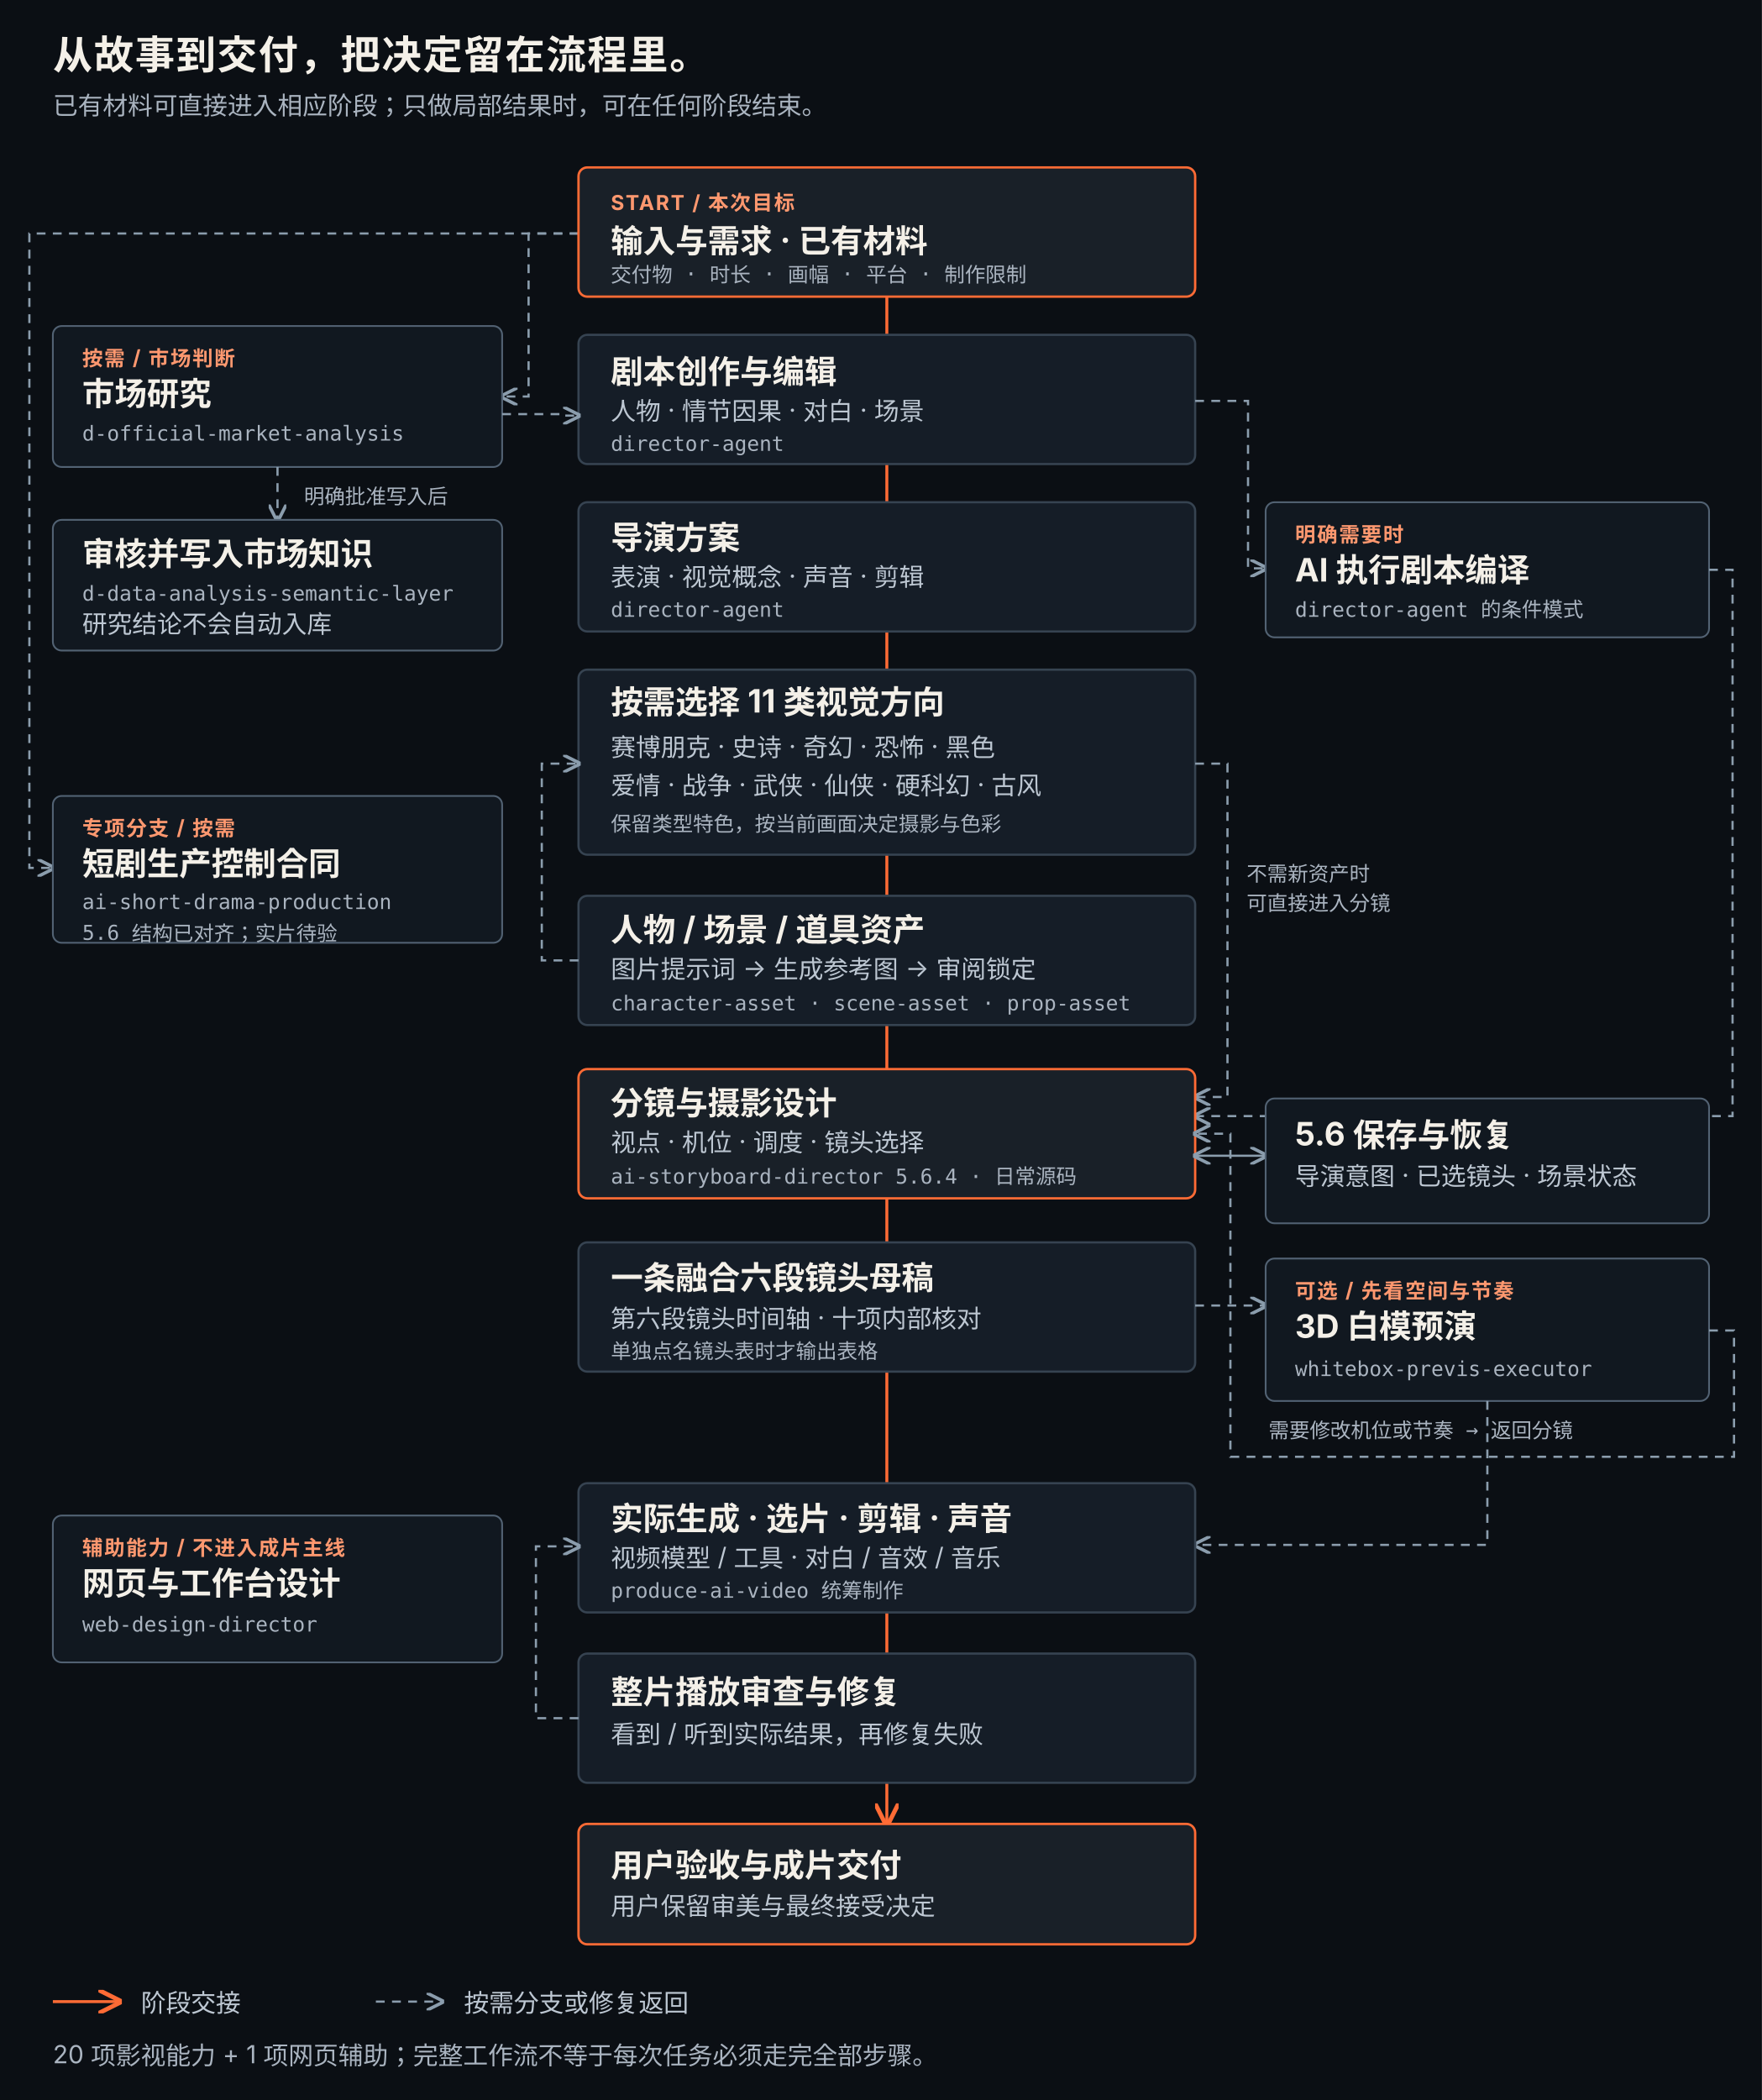
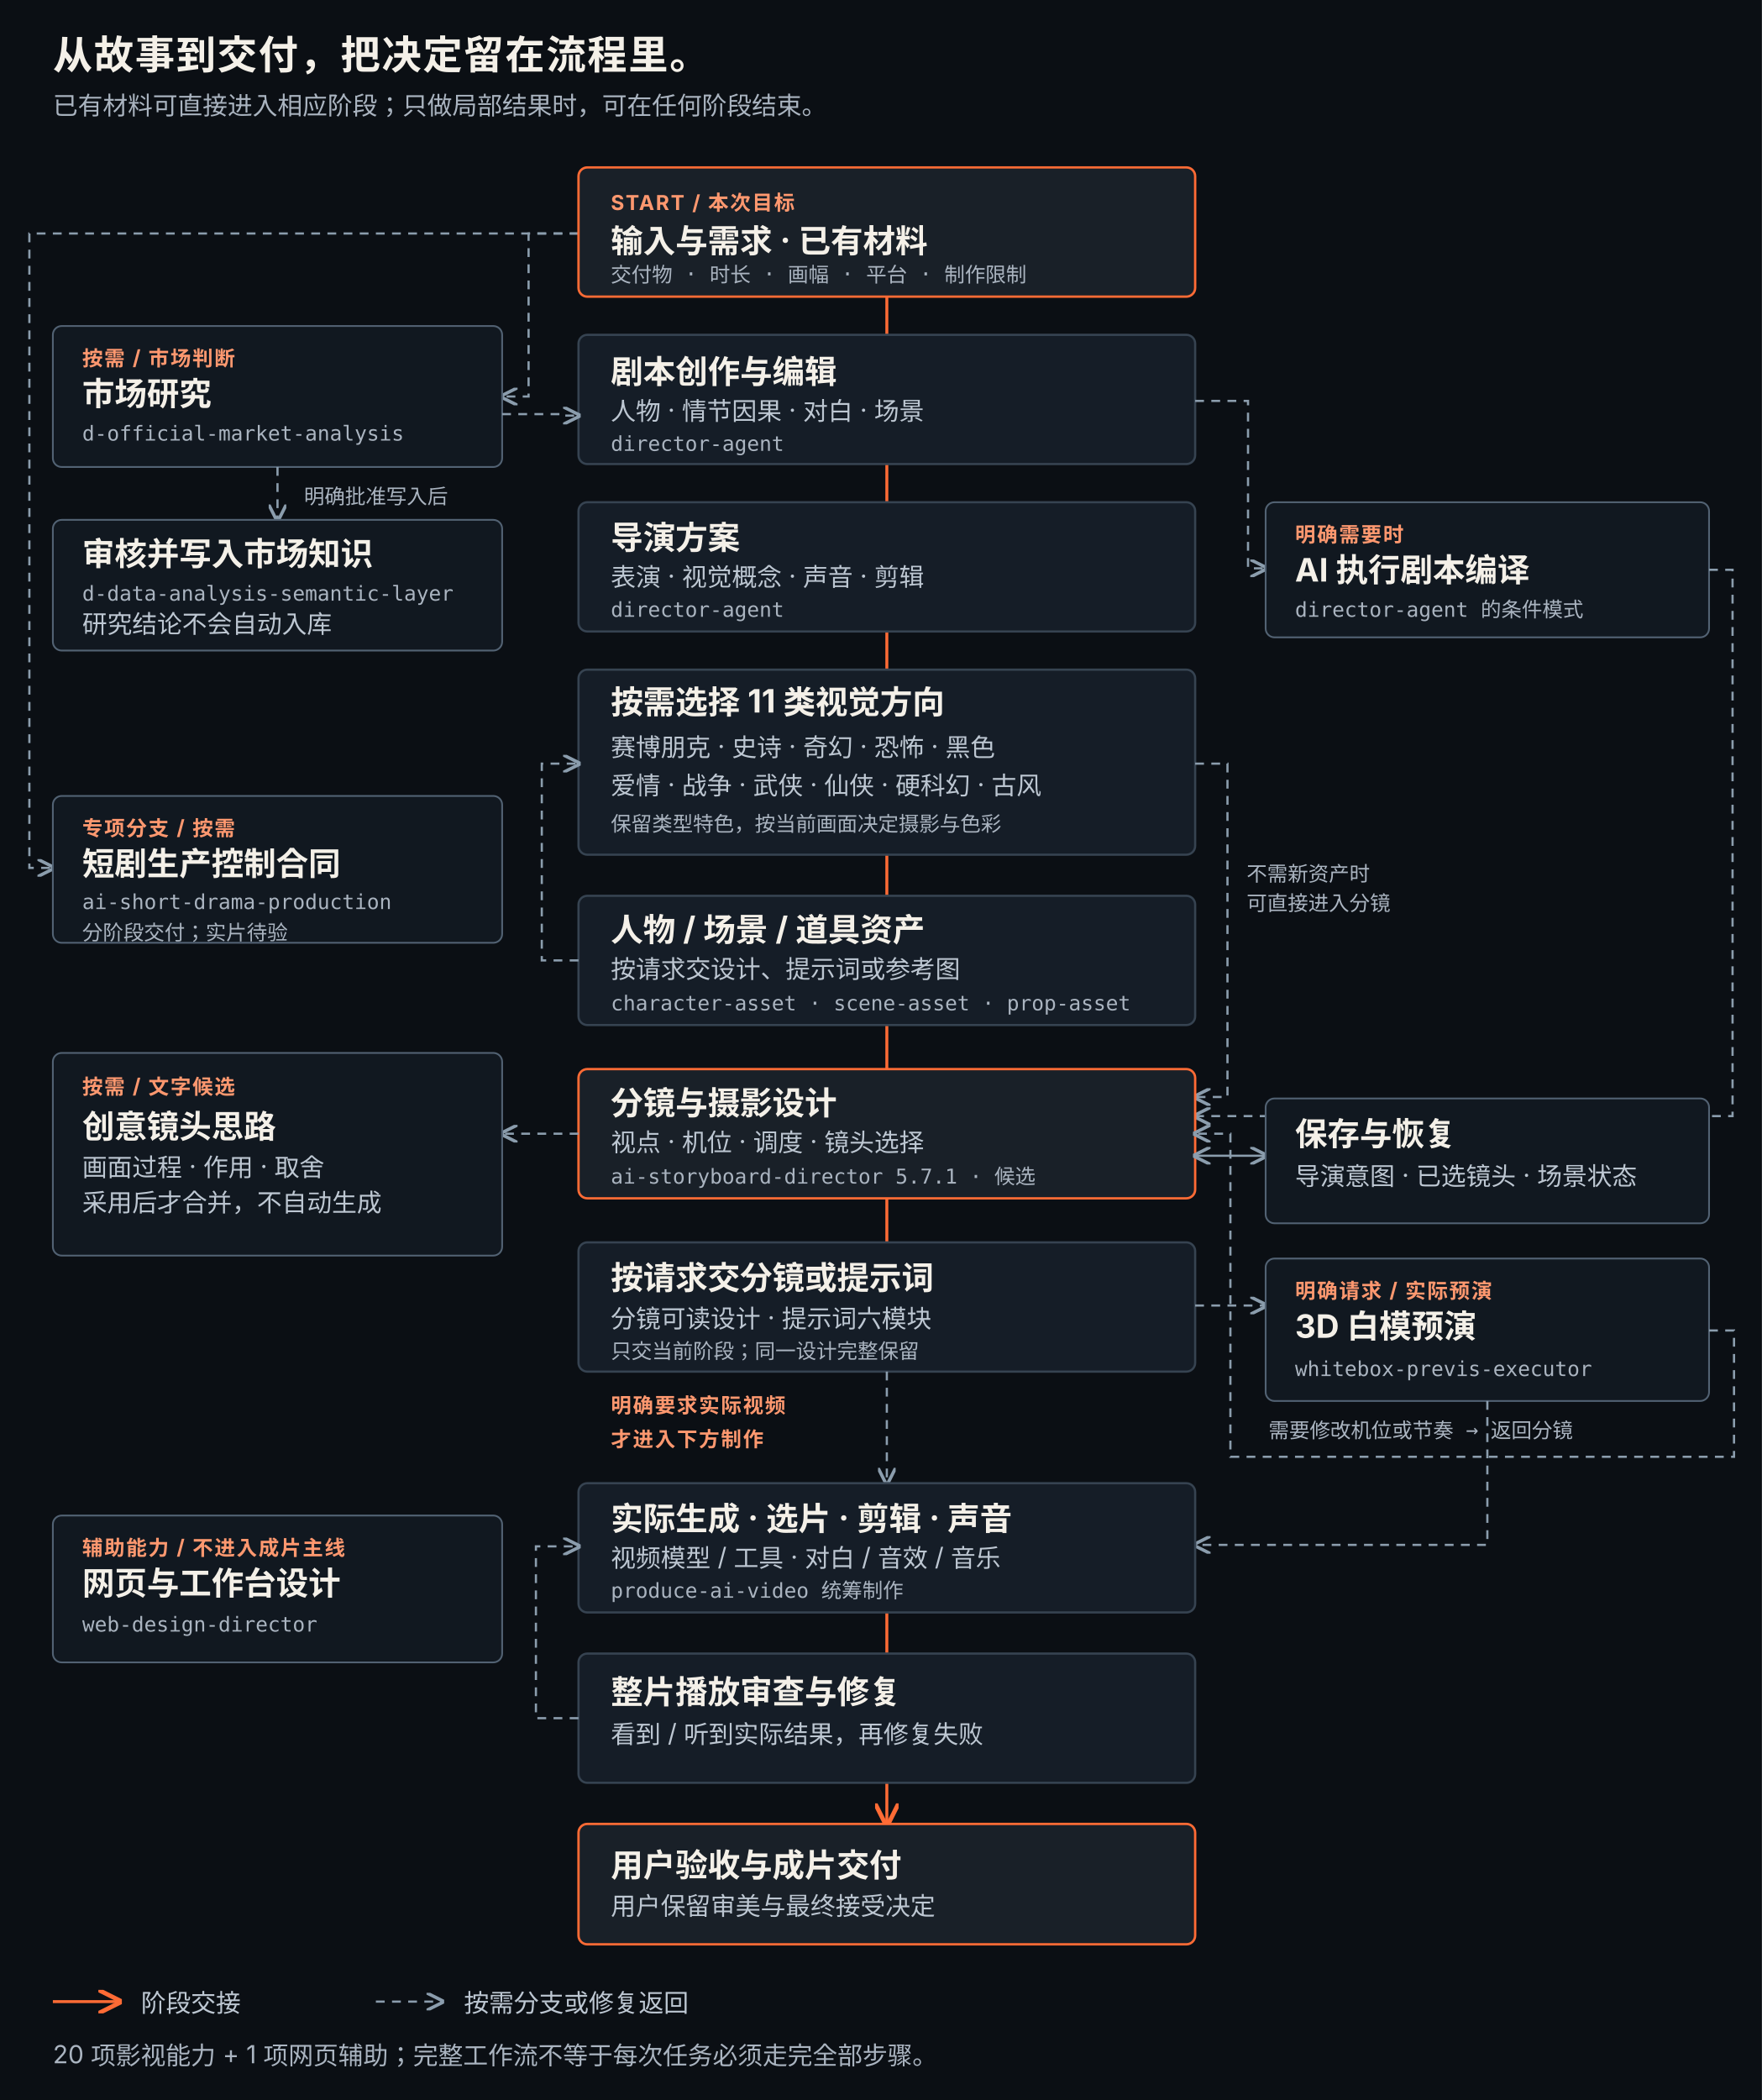
<svg xmlns="http://www.w3.org/2000/svg" viewBox="0 0 1200 1430" width="1200" height="1430" role="img" aria-labelledby="title desc">
  <defs>
    <marker id="arrow" markerWidth="8" markerHeight="8" refX="7" refY="4" orient="auto-start-reverse">
      <path d="M0 0 8 4 0 8" fill="none" stroke="#ff6b35" stroke-width="1.5" />
    </marker>
    <marker id="side-arrow" markerWidth="8" markerHeight="8" refX="7" refY="4" orient="auto-start-reverse">
      <path d="M0 0 8 4 0 8" fill="none" stroke="#8b9dad" stroke-width="1.5" />
    </marker>
    <style>
      text{font-family:Inter,"Segoe UI","Microsoft YaHei",sans-serif;fill:#f4f0e8}
      .title{font-size:27px;font-weight:700;letter-spacing:1px}.sub{font-size:17px;fill:#aab4c0}.label{font-size:22px;font-weight:650}.small{font-size:17px;fill:#bdc7d2}.code{font-family:Consolas,monospace;font-size:14px;fill:#aab4c0}.tag{font-size:14px;fill:#ff986f;font-weight:700;letter-spacing:1px}
      .node{fill:#151d27;stroke:#364351;stroke-width:1.5}.main{fill:#192028;stroke:#ff6b35;stroke-width:1.6}.side{fill:#111820;stroke:#526273;stroke-width:1.2}.flow{fill:none;stroke:#ff6b35;stroke-width:2;marker-end:url(#arrow)}.optional{fill:none;stroke:#8b9dad;stroke-width:1.5;stroke-dasharray:6 5;marker-end:url(#side-arrow)}.return{fill:none;stroke:#8b9dad;stroke-width:1.5;marker-start:url(#side-arrow);marker-end:url(#side-arrow)}
    </style>
  </defs>
  <rect width="1200" height="1430" fill="#0b0f14" />
  <text x="36" y="47" class="title">从故事到交付，把决定留在流程里。</text>
  <text x="36" y="78" class="sub">已有材料可直接进入相应阶段；只做局部结果时，可在任何阶段结束。</text>
  <path d="M394 159H360V270H342" class="optional" />
  <path d="M394 159H20V591H36" class="optional" />
-   <path d="M604 202V228 M604 316V342 M604 430V456 M604 582V610 M604 698V728 M604 816V846 M604 934V1010 M604 1098V1126 M604 1214V1242" class="flow" />
+   <path d="M604 202V228 M604 316V342 M604 430V456 M604 582V610 M604 698V728 M604 816V846 M604 1098V1126 M604 1214V1242" class="flow" />
  <rect x="394" y="114" width="420" height="88" rx="6" class="main" />
  <text x="416" y="143" class="tag">START / 本次目标</text>
  <text x="416" y="172" class="label">输入与需求 · 已有材料</text>
  <text x="416" y="192" class="code">交付物 · 时长 · 画幅 · 平台 · 制作限制</text>
  <rect x="394" y="228" width="420" height="88" rx="6" class="node" />
  <text x="416" y="261" class="label">剧本创作与编辑</text>
  <text x="416" y="286" class="small">人物 · 情节因果 · 对白 · 场景</text>
  <text x="416" y="307" class="code">director-agent</text>
  <rect x="36" y="222" width="306" height="96" rx="6" class="side" />
  <text x="56" y="249" class="tag">按需 / 市场判断</text>
  <text x="56" y="276" class="label">市场研究</text>
  <text x="56" y="300" class="code">d-official-market-analysis</text>
  <path d="M342 282H382V283H394" class="optional" />
  <path d="M189 318V354" class="optional" />
  <text x="207" y="343" class="code">明确批准写入后</text>
  <rect x="36" y="354" width="306" height="89" rx="6" class="side" />
  <text x="56" y="385" class="label">审核并写入市场知识</text>
  <text x="56" y="409" class="code">d-data-analysis-semantic-layer</text>
  <text x="56" y="431" class="small">研究结论不会自动入库</text>
  <rect x="394" y="342" width="420" height="88" rx="6" class="node" />
  <text x="416" y="374" class="label">导演方案</text>
  <text x="416" y="399" class="small">表演 · 视觉概念 · 声音 · 剪辑</text>
  <text x="416" y="420" class="code">director-agent</text>
  <path d="M814 273H850V387H862" class="optional" />
  <rect x="862" y="342" width="302" height="92" rx="6" class="side" />
  <text x="882" y="369" class="tag">明确需要时</text>
  <text x="882" y="396" class="label">AI 执行剧本编译</text>
  <text x="882" y="420" class="code">director-agent 的条件模式</text>
  <path d="M1164 388H1180V760H814" class="optional" />
  <rect x="394" y="456" width="420" height="126" rx="6" class="node" />
  <text x="416" y="486" class="label">按需选择 11 类视觉方向</text>
  <text x="416" y="515" class="small">赛博朋克 · 史诗 · 奇幻 · 恐怖 · 黑色</text>
  <text x="416" y="541" class="small">爱情 · 战争 · 武侠 · 仙侠 · 硬科幻 · 古风</text>
  <text x="416" y="566" class="code">保留类型特色，按当前画面决定摄影与色彩</text>
  <rect x="36" y="542" width="306" height="100" rx="6" class="side" />
  <text x="56" y="569" class="tag">专项分支 / 按需</text>
  <text x="56" y="596" class="label">短剧生产控制合同</text>
  <text x="56" y="619" class="code">ai-short-drama-production</text>
-   <text x="56" y="640" class="code">5.6 结构已对齐；实片待验</text>
+   <text x="56" y="640" class="code">分阶段交付；实片待验</text>
  <rect x="394" y="610" width="420" height="88" rx="6" class="node" />
  <text x="416" y="641" class="label">人物 / 场景 / 道具资产</text>
-   <text x="416" y="666" class="small">图片提示词 → 生成参考图 → 审阅锁定</text>
+   <text x="416" y="666" class="small">按请求交设计、提示词或参考图</text>
  <text x="416" y="688" class="code">character-asset · scene-asset · prop-asset</text>
  <path d="M394 654H369V520H394" class="optional" />
  <path d="M814 520H836V747H814" class="optional" />
  <text x="849" y="600" class="code">不需新资产时</text>
  <text x="849" y="620" class="code">可直接进入分镜</text>
  <rect x="394" y="728" width="420" height="88" rx="6" class="main" />
  <text x="416" y="759" class="label">分镜与摄影设计</text>
  <text x="416" y="784" class="small">视点 · 机位 · 调度 · 镜头选择</text>
-   <text x="416" y="806" class="code">ai-storyboard-director 5.6.4 · 日常源码</text>
+   <text x="416" y="806" class="code">ai-storyboard-director 5.7.1 · 候选</text>
  <path d="M814 787H862" class="return" />
  <rect x="862" y="748" width="302" height="85" rx="6" class="side" />
-   <text x="882" y="780" class="label">5.6 保存与恢复</text>
+   <text x="882" y="780" class="label">保存与恢复</text>
  <text x="882" y="807" class="small">导演意图 · 已选镜头 · 场景状态</text>
+   <path d="M394 772H342" class="optional" />
+   <rect x="36" y="717" width="306" height="138" rx="6" class="side" />
+   <text x="56" y="745" class="tag">按需 / 文字候选</text>
+   <text x="56" y="775" class="label">创意镜头思路</text>
+   <text x="56" y="801" class="small">画面过程 · 作用 · 取舍</text>
+   <text x="56" y="825" class="small">采用后才合并，不自动生成</text>
  <rect x="394" y="846" width="420" height="88" rx="6" class="node" />
-   <text x="416" y="878" class="label">一条融合六段镜头母稿</text>
-   <text x="416" y="904" class="small">第六段镜头时间轴 · 十项内部核对</text>
-   <text x="416" y="925" class="code">单独点名镜头表时才输出表格</text>
+   <text x="416" y="878" class="label">按请求交分镜或提示词</text>
+   <text x="416" y="904" class="small">分镜可读设计 · 提示词六模块</text>
+   <text x="416" y="925" class="code">只交当前阶段；同一设计完整保留</text>
  <path d="M814 889H862" class="optional" />
  <rect x="862" y="857" width="302" height="97" rx="6" class="side" />
-   <text x="882" y="884" class="tag">可选 / 先看空间与节奏</text>
+   <text x="882" y="884" class="tag">明确请求 / 实际预演</text>
  <text x="882" y="911" class="label">3D 白模预演</text>
  <text x="882" y="937" class="code">whitebox-previs-executor</text>
  <path d="M1164 906H1181V992H838V772H814" class="optional" />
  <text x="864" y="979" class="code">需要修改机位或节奏 → 返回分镜</text>
  <path d="M1013 954V1052H814" class="optional" />
+   <path d="M604 934V1010" class="optional" />
+   <text x="416" y="962" class="tag">明确要求实际视频</text>
+   <text x="416" y="985" class="tag">才进入下方制作</text>
  <rect x="394" y="1010" width="420" height="88" rx="6" class="node" />
  <text x="416" y="1042" class="label">实际生成 · 选片 · 剪辑 · 声音</text>
  <text x="416" y="1067" class="small">视频模型 / 工具 · 对白 / 音效 / 音乐</text>
  <text x="416" y="1088" class="code">produce-ai-video 统筹制作</text>
  <rect x="36" y="1032" width="306" height="100" rx="6" class="side" />
  <text x="56" y="1059" class="tag">辅助能力 / 不进入成片主线</text>
  <text x="56" y="1086" class="label">网页与工作台设计</text>
  <text x="56" y="1111" class="code">web-design-director</text>
  <rect x="394" y="1126" width="420" height="88" rx="6" class="node" />
  <text x="416" y="1160" class="label">整片播放审查与修复</text>
  <text x="416" y="1187" class="small">看到 / 听到实际结果，再修复失败</text>
  <path d="M394 1170H365V1053H394" class="optional" />
  <rect x="394" y="1242" width="420" height="82" rx="6" class="main" />
  <text x="416" y="1278" class="label">用户验收与成片交付</text>
  <text x="416" y="1304" class="small">用户保留审美与最终接受决定</text>
  <path d="M36 1363H81" class="flow" />
  <text x="96" y="1370" class="small">阶段交接</text>
  <path d="M256 1363H301" class="optional" />
  <text x="316" y="1370" class="small">按需分支或修复返回</text>
  <text x="36" y="1405" class="sub">20 项影视能力 + 1 项网页辅助；完整工作流不等于每次任务必须走完全部步骤。</text>
</svg>
